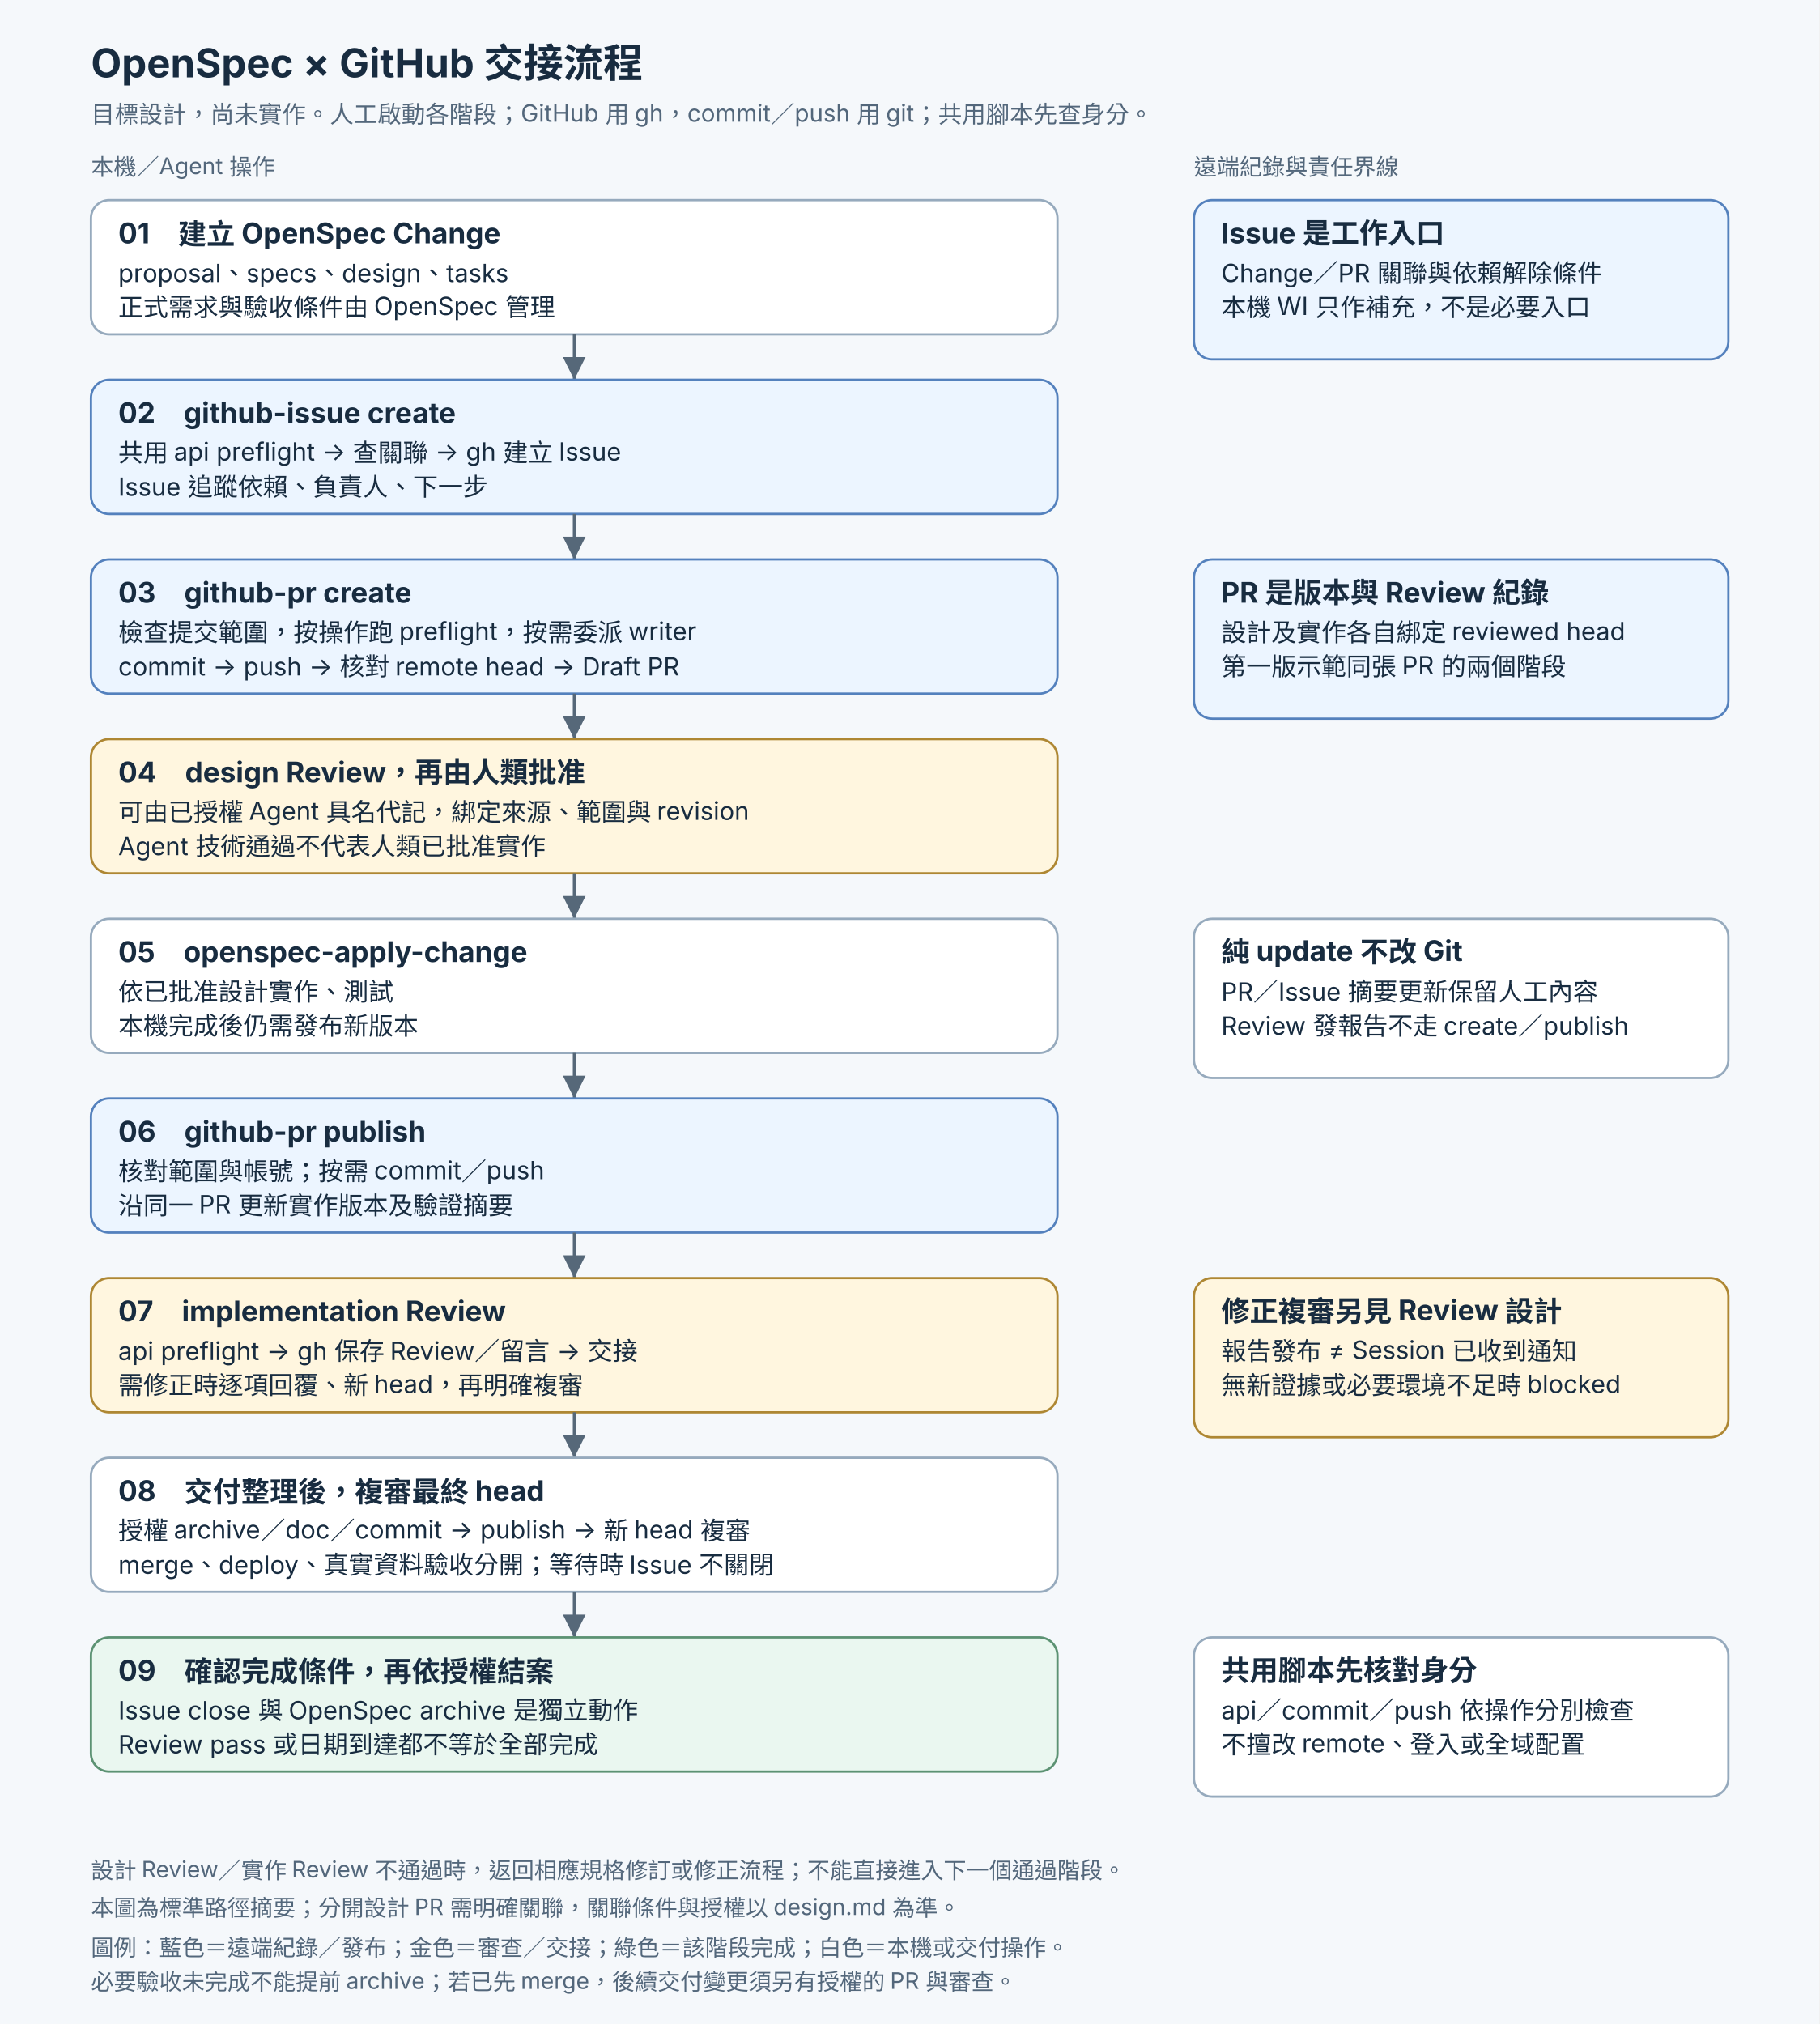
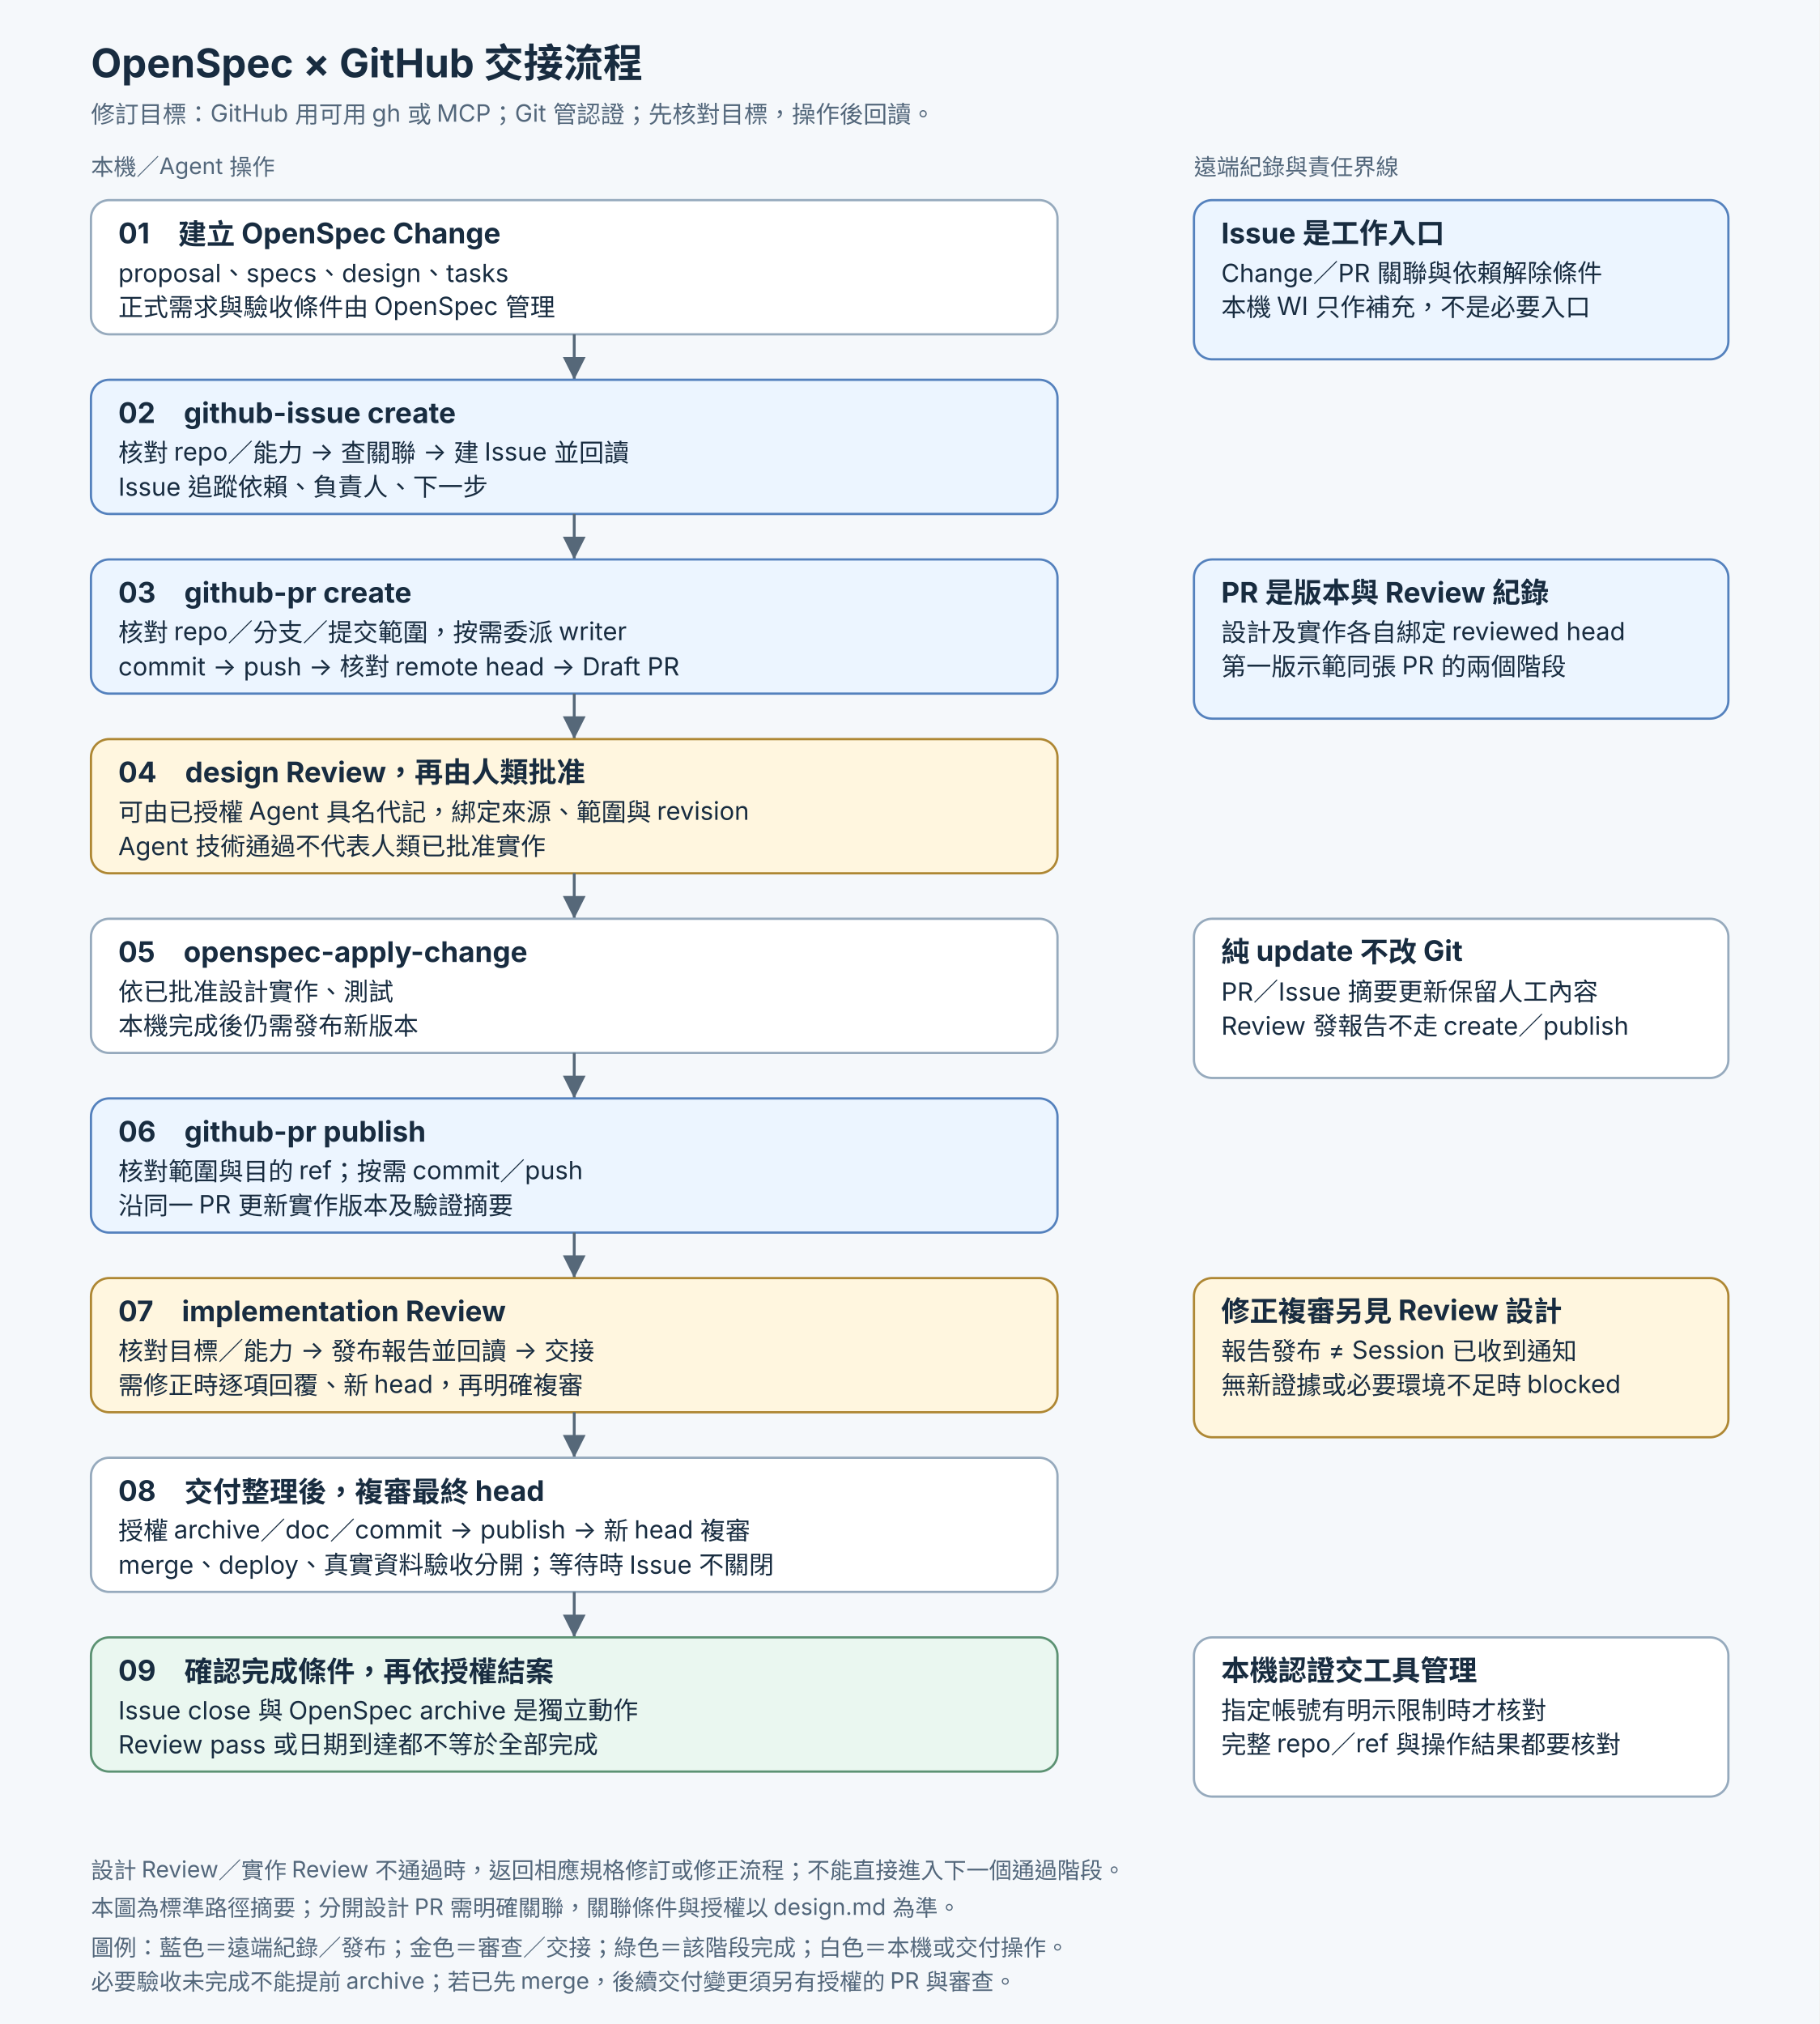
<svg xmlns="http://www.w3.org/2000/svg" width="1600" height="1780" viewBox="0 0 1600 1780" role="img" aria-labelledby="title desc">
  <defs>
    <marker id="arrow" markerWidth="10" markerHeight="10" refX="8" refY="4" orient="auto">
      <path d="M0 0 L8 4 L0 8 Z" fill="#566879" />
    </marker>
  </defs>
  <style>text{font-family:Inter,"PingFang TC","Noto Sans CJK TC",sans-serif;fill:#182c40}.title{font-size:35px;font-weight:700}.sub{font-size:21px;fill:#53677b}.heading{font-size:25px;font-weight:650}.body{font-size:22px}.note{font-size:20px;fill:#53677b}.box{fill:white;stroke:#96aabd;stroke-width:2}.blue{fill:#ecf5ff;stroke:#5481bd;stroke-width:2}.gold{fill:#fff6df;stroke:#ae8733;stroke-width:2}.green{fill:#eaf7f0;stroke:#5c9273;stroke-width:2}.line{fill:none;stroke:#566879;stroke-width:2.5;marker-end:url(#arrow)}.dash{fill:none;stroke:#8194a7;stroke-width:2;stroke-dasharray:7 6}</style>
  <rect width="1600" height="1780" fill="#f5f8fb" />
  <text x="80" y="68" class="title">OpenSpec × GitHub 交接流程</text>
-   <text x="80" y="108" class="sub">目標設計，尚未實作。人工啟動各階段；GitHub 用 gh，commit／push 用 git；共用腳本先查身分。</text>
+   <text x="80" y="108" class="sub">修訂目標：GitHub 用可用 gh 或 MCP；Git 管認證；先核對目標，操作後回讀。</text>
  <text x="80" y="154" class="note">本機／Agent 操作</text>
  <text x="1050" y="154" class="note">遠端紀錄與責任界線</text>
  <rect x="80" y="176" width="850" height="118" rx="16" class="box" />
  <text x="104" y="214" class="heading">01　建立 OpenSpec Change</text>
  <text x="104" y="248" class="body">proposal、specs、design、tasks</text>
  <text x="104" y="278" class="body">正式需求與驗收條件由 OpenSpec 管理</text>
  <path d="M505 294 V334" class="line" />
  <rect x="80" y="334" width="850" height="118" rx="16" class="blue" />
  <text x="104" y="372" class="heading">02　github-issue create</text>
-   <text x="104" y="406" class="body">共用 api preflight → 查關聯 → gh 建立 Issue</text>
+   <text x="104" y="406" class="body">核對 repo／能力 → 查關聯 → 建 Issue 並回讀</text>
  <text x="104" y="436" class="body">Issue 追蹤依賴、負責人、下一步</text>
  <path d="M505 452 V492" class="line" />
  <rect x="80" y="492" width="850" height="118" rx="16" class="blue" />
  <text x="104" y="530" class="heading">03　github-pr create</text>
-   <text x="104" y="564" class="body">檢查提交範圍，按操作跑 preflight，按需委派 writer</text>
+   <text x="104" y="564" class="body">核對 repo／分支／提交範圍，按需委派 writer</text>
  <text x="104" y="594" class="body">commit → push → 核對 remote head → Draft PR</text>
  <path d="M505 610 V650" class="line" />
  <rect x="80" y="650" width="850" height="118" rx="16" class="gold" />
  <text x="104" y="688" class="heading">04　design Review，再由人類批准</text>
  <text x="104" y="722" class="body">可由已授權 Agent 具名代記，綁定來源、範圍與 revision</text>
  <text x="104" y="752" class="body">Agent 技術通過不代表人類已批准實作</text>
  <path d="M505 768 V808" class="line" />
  <rect x="80" y="808" width="850" height="118" rx="16" class="box" />
  <text x="104" y="846" class="heading">05　openspec-apply-change</text>
  <text x="104" y="880" class="body">依已批准設計實作、測試</text>
  <text x="104" y="910" class="body">本機完成後仍需發布新版本</text>
  <path d="M505 926 V966" class="line" />
  <rect x="80" y="966" width="850" height="118" rx="16" class="blue" />
  <text x="104" y="1004" class="heading">06　github-pr publish</text>
-   <text x="104" y="1038" class="body">核對範圍與帳號；按需 commit／push</text>
+   <text x="104" y="1038" class="body">核對範圍與目的 ref；按需 commit／push</text>
  <text x="104" y="1068" class="body">沿同一 PR 更新實作版本及驗證摘要</text>
  <path d="M505 1084 V1124" class="line" />
  <rect x="80" y="1124" width="850" height="118" rx="16" class="gold" />
  <text x="104" y="1162" class="heading">07　implementation Review</text>
-   <text x="104" y="1196" class="body">api preflight → gh 保存 Review／留言 → 交接</text>
+   <text x="104" y="1196" class="body">核對目標／能力 → 發布報告並回讀 → 交接</text>
  <text x="104" y="1226" class="body">需修正時逐項回覆、新 head，再明確複審</text>
  <path d="M505 1242 V1282" class="line" />
  <rect x="80" y="1282" width="850" height="118" rx="16" class="box" />
  <text x="104" y="1320" class="heading">08　交付整理後，複審最終 head</text>
  <text x="104" y="1354" class="body">授權 archive／doc／commit → publish → 新 head 複審</text>
  <text x="104" y="1384" class="body">merge、deploy、真實資料驗收分開；等待時 Issue 不關閉</text>
  <path d="M505 1400 V1440" class="line" />
  <rect x="80" y="1440" width="850" height="118" rx="16" class="green" />
  <text x="104" y="1478" class="heading">09　確認完成條件，再依授權結案</text>
  <text x="104" y="1512" class="body">Issue close 與 OpenSpec archive 是獨立動作</text>
  <text x="104" y="1542" class="body">Review pass 或日期到達都不等於全部完成</text>
  <rect x="1050" y="176" width="470" height="140" rx="16" class="blue" />
  <text x="1074" y="214" class="heading">Issue 是工作入口</text>
  <text x="1074" y="248" class="body">Change／PR 關聯與依賴解除條件</text>
  <text x="1074" y="278" class="body">本機 WI 只作補充，不是必要入口</text>
  <rect x="1050" y="492" width="470" height="140" rx="16" class="blue" />
  <text x="1074" y="530" class="heading">PR 是版本與 Review 紀錄</text>
  <text x="1074" y="564" class="body">設計及實作各自綁定 reviewed head</text>
  <text x="1074" y="594" class="body">第一版示範同張 PR 的兩個階段</text>
  <rect x="1050" y="808" width="470" height="140" rx="16" class="box" />
  <text x="1074" y="846" class="heading">純 update 不改 Git</text>
  <text x="1074" y="880" class="body">PR／Issue 摘要更新保留人工內容</text>
  <text x="1074" y="910" class="body">Review 發報告不走 create／publish</text>
  <rect x="1050" y="1124" width="470" height="140" rx="16" class="gold" />
  <text x="1074" y="1162" class="heading">修正複審另見 Review 設計</text>
  <text x="1074" y="1196" class="body">報告發布 ≠ Session 已收到通知</text>
  <text x="1074" y="1226" class="body">無新證據或必要環境不足時 blocked</text>
  <rect x="1050" y="1440" width="470" height="140" rx="16" class="box" />
-   <text x="1074" y="1478" class="heading">共用腳本先核對身分</text>
-   <text x="1074" y="1512" class="body">api／commit／push 依操作分別檢查</text>
-   <text x="1074" y="1542" class="body">不擅改 remote、登入或全域配置</text>
+   <text x="1074" y="1478" class="heading">本機認證交工具管理</text>
+   <text x="1074" y="1512" class="body">指定帳號有明示限制時才核對</text>
+   <text x="1074" y="1542" class="body">完整 repo／ref 與操作結果都要核對</text>
  <text x="80" y="1652" class="note">設計 Review／實作 Review 不通過時，返回相應規格修訂或修正流程；不能直接進入下一個通過階段。</text>
  <text x="80" y="1685" class="note">本圖為標準路徑摘要；分開設計 PR 需明確關聯，關聯條件與授權以 design.md 為準。</text>
  <text x="80" y="1720" class="note">圖例：藍色＝遠端紀錄／發布；金色＝審查／交接；綠色＝該階段完成；白色＝本機或交付操作。</text>
  <text x="80" y="1750" class="note">必要驗收未完成不能提前 archive；若已先 merge，後續交付變更須另有授權的 PR 與審查。</text>
</svg>
